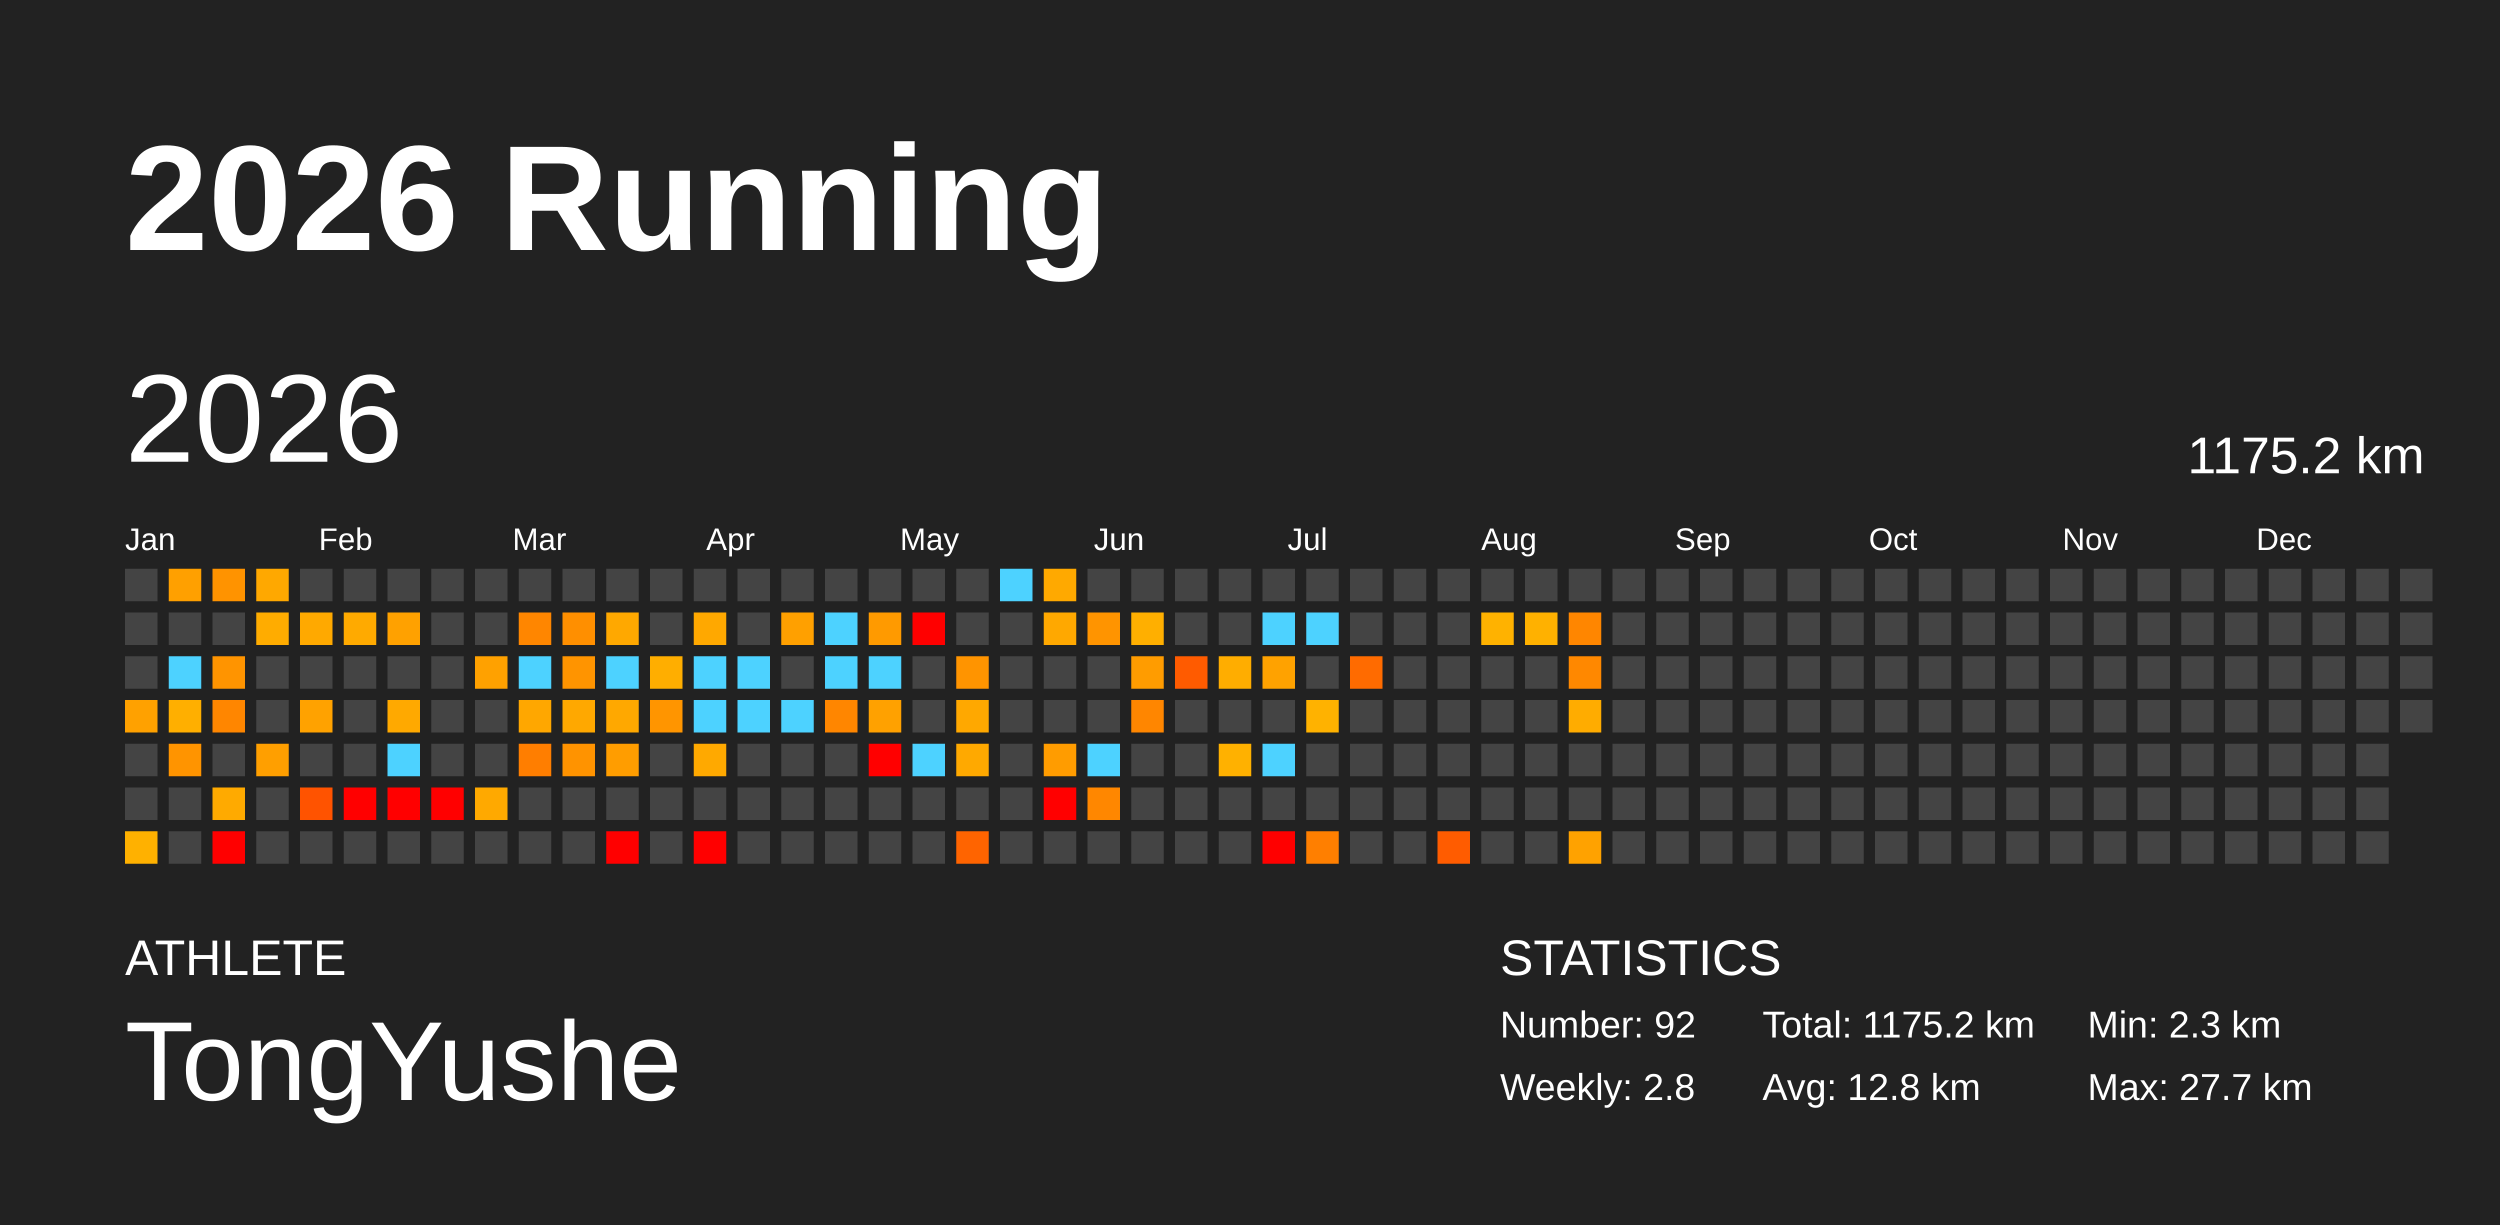
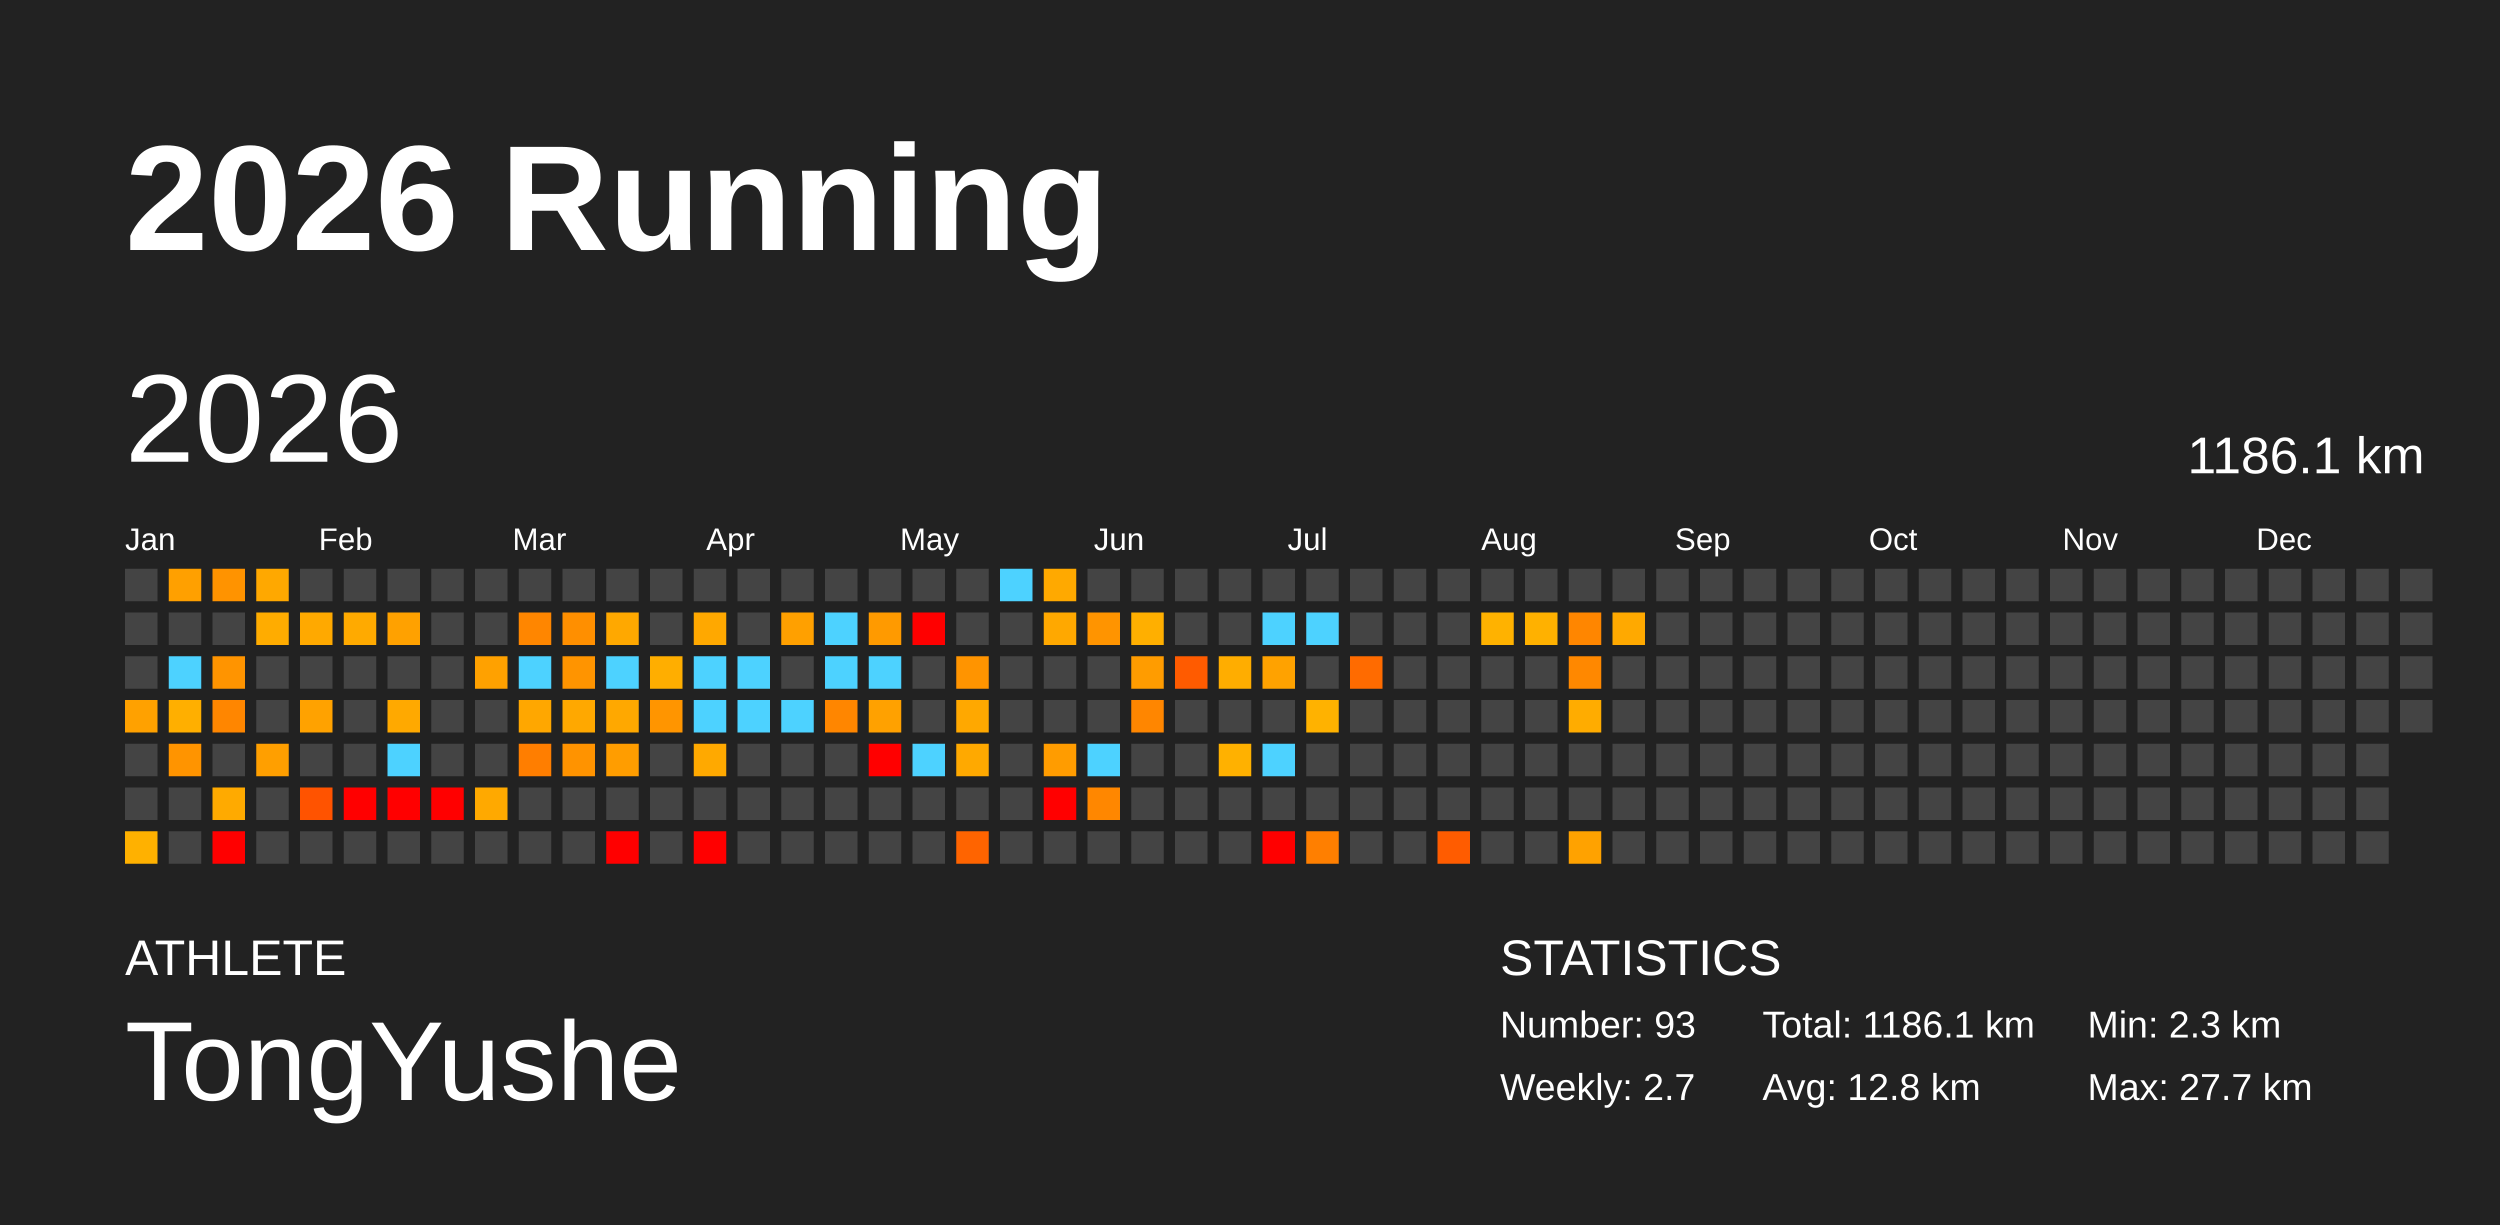
<svg xmlns="http://www.w3.org/2000/svg" baseProfile="full" height="98mm" version="1.1" viewBox="0,0,200,98" width="200mm">
  <defs />
  <rect fill="#222222" height="98" width="200" x="0" y="0" />
  <text fill="#FFFFFF" style="font-size:12px; font-family:Arial; font-weight:bold;" x="10" y="20">2026 Running</text>
  <text fill="#FFFFFF" style="font-size:4px; font-family:Arial" x="10" y="78">ATHLETE</text>
  <text fill="#FFFFFF" style="font-size:9px; font-family:Arial" x="10" y="88">TongYushe</text>
  <text fill="#FFFFFF" style="font-size:4px; font-family:Arial" x="120" y="78">STATISTICS</text>
-   <text fill="#FFFFFF" style="font-size:3px; font-family:Arial" x="120" y="83">Number: 92</text>
-   <text fill="#FFFFFF" style="font-size:3px; font-family:Arial" x="120" y="88">Weekly: 2.8</text>
-   <text fill="#FFFFFF" style="font-size:3px; font-family:Arial" x="141" y="83">Total: 1175.2 km</text>
+   <text fill="#FFFFFF" style="font-size:3px; font-family:Arial" x="120" y="83">Number: 93</text>
+   <text fill="#FFFFFF" style="font-size:3px; font-family:Arial" x="120" y="88">Weekly: 2.7</text>
+   <text fill="#FFFFFF" style="font-size:3px; font-family:Arial" x="141" y="83">Total: 1186.1 km</text>
  <text fill="#FFFFFF" style="font-size:3px; font-family:Arial" x="141" y="88">Avg: 12.8 km</text>
  <text fill="#FFFFFF" style="font-size:3px; font-family:Arial" x="167" y="83">Min: 2.3 km</text>
  <text fill="#FFFFFF" style="font-size:3px; font-family:Arial" x="167" y="88">Max: 27.7 km</text>
  <text dominant-baseline="hanging" fill="#FFFFFF" style="font-size:10.0px; font-family:Arial;" x="10" y="30">2026</text>
-   <text dominant-baseline="hanging" fill="#FFFFFF" style="font-size:4.125px; font-family:Arial;" x="175" y="35">1175.2 km</text>
+   <text dominant-baseline="hanging" fill="#FFFFFF" style="font-size:4.125px; font-family:Arial;" x="175" y="35">1186.1 km</text>
  <text fill="#FFFFFF" style="font-size:2.5px; font-family:Arial" x="10.0" y="44">Jan</text>
  <text fill="#FFFFFF" style="font-size:2.5px; font-family:Arial" x="25.5" y="44">Feb</text>
  <text fill="#FFFFFF" style="font-size:2.5px; font-family:Arial" x="41.0" y="44">Mar</text>
  <text fill="#FFFFFF" style="font-size:2.5px; font-family:Arial" x="56.5" y="44">Apr</text>
  <text fill="#FFFFFF" style="font-size:2.5px; font-family:Arial" x="72.0" y="44">May</text>
  <text fill="#FFFFFF" style="font-size:2.5px; font-family:Arial" x="87.5" y="44">Jun</text>
  <text fill="#FFFFFF" style="font-size:2.5px; font-family:Arial" x="103.0" y="44">Jul</text>
  <text fill="#FFFFFF" style="font-size:2.5px; font-family:Arial" x="118.5" y="44">Aug</text>
  <text fill="#FFFFFF" style="font-size:2.5px; font-family:Arial" x="134.0" y="44">Sep</text>
  <text fill="#FFFFFF" style="font-size:2.5px; font-family:Arial" x="149.5" y="44">Oct</text>
  <text fill="#FFFFFF" style="font-size:2.5px; font-family:Arial" x="165.0" y="44">Nov</text>
  <text fill="#FFFFFF" style="font-size:2.5px; font-family:Arial" x="180.5" y="44">Dec</text>
  <rect fill="#444444" height="2.6" width="2.6" x="10.0" y="45.5" />
  <rect fill="#444444" height="2.6" width="2.6" x="10.0" y="49.0" />
  <rect fill="#444444" height="2.6" width="2.6" x="10.0" y="52.5" />
  <rect fill="#ffa100" height="2.6" width="2.6" x="10.0" y="56.0" />
  <rect fill="#444444" height="2.6" width="2.6" x="10.0" y="59.5" />
  <rect fill="#444444" height="2.6" width="2.6" x="10.0" y="63.0" />
  <rect fill="#ffb100" height="2.6" width="2.6" x="10.0" y="66.5" />
  <rect fill="#ffa000" height="2.6" width="2.6" x="13.5" y="45.5" />
  <rect fill="#444444" height="2.6" width="2.6" x="13.5" y="49.0" />
  <rect fill="#4dd2ff" height="2.6" width="2.6" x="13.5" y="52.5" />
  <rect fill="#ffaf00" height="2.6" width="2.6" x="13.5" y="56.0" />
  <rect fill="#ff9400" height="2.6" width="2.6" x="13.5" y="59.5" />
  <rect fill="#444444" height="2.6" width="2.6" x="13.5" y="63.0" />
  <rect fill="#444444" height="2.6" width="2.6" x="13.5" y="66.5" />
  <rect fill="#ff9300" height="2.6" width="2.6" x="17.0" y="45.5" />
  <rect fill="#444444" height="2.6" width="2.6" x="17.0" y="49.0" />
  <rect fill="#ff9400" height="2.6" width="2.6" x="17.0" y="52.5" />
  <rect fill="#ff8600" height="2.6" width="2.6" x="17.0" y="56.0" />
  <rect fill="#444444" height="2.6" width="2.6" x="17.0" y="59.5" />
  <rect fill="#ffaa00" height="2.6" width="2.6" x="17.0" y="63.0" />
  <rect fill="red" height="2.6" width="2.6" x="17.0" y="66.5" />
  <rect fill="#ffa800" height="2.6" width="2.6" x="20.5" y="45.5" />
  <rect fill="#ffac00" height="2.6" width="2.6" x="20.5" y="49.0" />
  <rect fill="#444444" height="2.6" width="2.6" x="20.5" y="52.5" />
  <rect fill="#444444" height="2.6" width="2.6" x="20.5" y="56.0" />
  <rect fill="#ff9f00" height="2.6" width="2.6" x="20.5" y="59.5" />
  <rect fill="#444444" height="2.6" width="2.6" x="20.5" y="63.0" />
  <rect fill="#444444" height="2.6" width="2.6" x="20.5" y="66.5" />
  <rect fill="#444444" height="2.6" width="2.6" x="24.0" y="45.5" />
  <rect fill="#ffa900" height="2.6" width="2.6" x="24.0" y="49.0" />
  <rect fill="#444444" height="2.6" width="2.6" x="24.0" y="52.5" />
  <rect fill="#ffa200" height="2.6" width="2.6" x="24.0" y="56.0" />
  <rect fill="#444444" height="2.6" width="2.6" x="24.0" y="59.5" />
  <rect fill="#ff5300" height="2.6" width="2.6" x="24.0" y="63.0" />
  <rect fill="#444444" height="2.6" width="2.6" x="24.0" y="66.5" />
  <rect fill="#444444" height="2.6" width="2.6" x="27.5" y="45.5" />
  <rect fill="#ffaa00" height="2.6" width="2.6" x="27.5" y="49.0" />
  <rect fill="#444444" height="2.6" width="2.6" x="27.5" y="52.5" />
  <rect fill="#444444" height="2.6" width="2.6" x="27.5" y="56.0" />
  <rect fill="#444444" height="2.6" width="2.6" x="27.5" y="59.5" />
  <rect fill="red" height="2.6" width="2.6" x="27.5" y="63.0" />
  <rect fill="#444444" height="2.6" width="2.6" x="27.5" y="66.5" />
  <rect fill="#444444" height="2.6" width="2.6" x="31.0" y="45.5" />
  <rect fill="#ffa100" height="2.6" width="2.6" x="31.0" y="49.0" />
  <rect fill="#444444" height="2.6" width="2.6" x="31.0" y="52.5" />
  <rect fill="#ffa900" height="2.6" width="2.6" x="31.0" y="56.0" />
  <rect fill="#4dd2ff" height="2.6" width="2.6" x="31.0" y="59.5" />
  <rect fill="red" height="2.6" width="2.6" x="31.0" y="63.0" />
  <rect fill="#444444" height="2.6" width="2.6" x="31.0" y="66.5" />
  <rect fill="#444444" height="2.6" width="2.6" x="34.5" y="45.5" />
  <rect fill="#444444" height="2.6" width="2.6" x="34.5" y="49.0" />
  <rect fill="#444444" height="2.6" width="2.6" x="34.5" y="52.5" />
  <rect fill="#444444" height="2.6" width="2.6" x="34.5" y="56.0" />
  <rect fill="#444444" height="2.6" width="2.6" x="34.5" y="59.5" />
  <rect fill="red" height="2.6" width="2.6" x="34.5" y="63.0" />
  <rect fill="#444444" height="2.6" width="2.6" x="34.5" y="66.5" />
  <rect fill="#444444" height="2.6" width="2.6" x="38.0" y="45.5" />
  <rect fill="#444444" height="2.6" width="2.6" x="38.0" y="49.0" />
  <rect fill="#ffa100" height="2.6" width="2.6" x="38.0" y="52.5" />
  <rect fill="#444444" height="2.6" width="2.6" x="38.0" y="56.0" />
  <rect fill="#444444" height="2.6" width="2.6" x="38.0" y="59.5" />
  <rect fill="#ffa900" height="2.6" width="2.6" x="38.0" y="63.0" />
  <rect fill="#444444" height="2.6" width="2.6" x="38.0" y="66.5" />
  <rect fill="#444444" height="2.6" width="2.6" x="41.5" y="45.5" />
  <rect fill="#ff8600" height="2.6" width="2.6" x="41.5" y="49.0" />
  <rect fill="#4dd2ff" height="2.6" width="2.6" x="41.5" y="52.5" />
  <rect fill="#ffa700" height="2.6" width="2.6" x="41.5" y="56.0" />
  <rect fill="#ff7e00" height="2.6" width="2.6" x="41.5" y="59.5" />
  <rect fill="#444444" height="2.6" width="2.6" x="41.5" y="63.0" />
  <rect fill="#444444" height="2.6" width="2.6" x="41.5" y="66.5" />
  <rect fill="#444444" height="2.6" width="2.6" x="45.0" y="45.5" />
  <rect fill="#ff8f00" height="2.6" width="2.6" x="45.0" y="49.0" />
  <rect fill="#ff9400" height="2.6" width="2.6" x="45.0" y="52.5" />
  <rect fill="#ffa800" height="2.6" width="2.6" x="45.0" y="56.0" />
  <rect fill="#ff9300" height="2.6" width="2.6" x="45.0" y="59.5" />
  <rect fill="#444444" height="2.6" width="2.6" x="45.0" y="63.0" />
  <rect fill="#444444" height="2.6" width="2.6" x="45.0" y="66.5" />
  <rect fill="#444444" height="2.6" width="2.6" x="48.5" y="45.5" />
  <rect fill="#ffa800" height="2.6" width="2.6" x="48.5" y="49.0" />
  <rect fill="#4dd2ff" height="2.6" width="2.6" x="48.5" y="52.5" />
  <rect fill="#ffa800" height="2.6" width="2.6" x="48.5" y="56.0" />
  <rect fill="#ff9d00" height="2.6" width="2.6" x="48.5" y="59.5" />
  <rect fill="#444444" height="2.6" width="2.6" x="48.5" y="63.0" />
  <rect fill="red" height="2.6" width="2.6" x="48.5" y="66.5" />
  <rect fill="#444444" height="2.6" width="2.6" x="52.0" y="45.5" />
  <rect fill="#444444" height="2.6" width="2.6" x="52.0" y="49.0" />
  <rect fill="#ffae00" height="2.6" width="2.6" x="52.0" y="52.5" />
  <rect fill="#ff9500" height="2.6" width="2.6" x="52.0" y="56.0" />
  <rect fill="#444444" height="2.6" width="2.6" x="52.0" y="59.5" />
  <rect fill="#444444" height="2.6" width="2.6" x="52.0" y="63.0" />
  <rect fill="#444444" height="2.6" width="2.6" x="52.0" y="66.5" />
  <rect fill="#444444" height="2.6" width="2.6" x="55.5" y="45.5" />
  <rect fill="#ffa800" height="2.6" width="2.6" x="55.5" y="49.0" />
  <rect fill="#4dd2ff" height="2.6" width="2.6" x="55.5" y="52.5" />
  <rect fill="#4dd2ff" height="2.6" width="2.6" x="55.5" y="56.0" />
  <rect fill="#ffa900" height="2.6" width="2.6" x="55.5" y="59.5" />
  <rect fill="#444444" height="2.6" width="2.6" x="55.5" y="63.0" />
  <rect fill="red" height="2.6" width="2.6" x="55.5" y="66.5" />
  <rect fill="#444444" height="2.6" width="2.6" x="59.0" y="45.5" />
  <rect fill="#444444" height="2.6" width="2.6" x="59.0" y="49.0" />
  <rect fill="#4dd2ff" height="2.6" width="2.6" x="59.0" y="52.5" />
  <rect fill="#4dd2ff" height="2.6" width="2.6" x="59.0" y="56.0" />
  <rect fill="#444444" height="2.6" width="2.6" x="59.0" y="59.5" />
  <rect fill="#444444" height="2.6" width="2.6" x="59.0" y="63.0" />
  <rect fill="#444444" height="2.6" width="2.6" x="59.0" y="66.5" />
  <rect fill="#444444" height="2.6" width="2.6" x="62.5" y="45.5" />
  <rect fill="#ffa000" height="2.6" width="2.6" x="62.5" y="49.0" />
  <rect fill="#444444" height="2.6" width="2.6" x="62.5" y="52.5" />
  <rect fill="#4dd2ff" height="2.6" width="2.6" x="62.5" y="56.0" />
  <rect fill="#444444" height="2.6" width="2.6" x="62.5" y="59.5" />
  <rect fill="#444444" height="2.6" width="2.6" x="62.5" y="63.0" />
  <rect fill="#444444" height="2.6" width="2.6" x="62.5" y="66.5" />
  <rect fill="#444444" height="2.6" width="2.6" x="66.0" y="45.5" />
  <rect fill="#4dd2ff" height="2.6" width="2.6" x="66.0" y="49.0" />
  <rect fill="#4dd2ff" height="2.6" width="2.6" x="66.0" y="52.5" />
  <rect fill="#ff8600" height="2.6" width="2.6" x="66.0" y="56.0" />
  <rect fill="#444444" height="2.6" width="2.6" x="66.0" y="59.5" />
  <rect fill="#444444" height="2.6" width="2.6" x="66.0" y="63.0" />
  <rect fill="#444444" height="2.6" width="2.6" x="66.0" y="66.5" />
  <rect fill="#444444" height="2.6" width="2.6" x="69.5" y="45.5" />
  <rect fill="#ff9a00" height="2.6" width="2.6" x="69.5" y="49.0" />
  <rect fill="#4dd2ff" height="2.6" width="2.6" x="69.5" y="52.5" />
  <rect fill="#ffa100" height="2.6" width="2.6" x="69.5" y="56.0" />
  <rect fill="red" height="2.6" width="2.6" x="69.5" y="59.5" />
  <rect fill="#444444" height="2.6" width="2.6" x="69.5" y="63.0" />
  <rect fill="#444444" height="2.6" width="2.6" x="69.5" y="66.5" />
  <rect fill="#444444" height="2.6" width="2.6" x="73.0" y="45.5" />
  <rect fill="red" height="2.6" width="2.6" x="73.0" y="49.0" />
  <rect fill="#444444" height="2.6" width="2.6" x="73.0" y="52.5" />
  <rect fill="#444444" height="2.6" width="2.6" x="73.0" y="56.0" />
  <rect fill="#4dd2ff" height="2.6" width="2.6" x="73.0" y="59.5" />
  <rect fill="#444444" height="2.6" width="2.6" x="73.0" y="63.0" />
  <rect fill="#444444" height="2.6" width="2.6" x="73.0" y="66.5" />
  <rect fill="#444444" height="2.6" width="2.6" x="76.5" y="45.5" />
  <rect fill="#444444" height="2.6" width="2.6" x="76.5" y="49.0" />
  <rect fill="#ff9400" height="2.6" width="2.6" x="76.5" y="52.5" />
  <rect fill="#ffa800" height="2.6" width="2.6" x="76.5" y="56.0" />
  <rect fill="#ffa900" height="2.6" width="2.6" x="76.5" y="59.5" />
  <rect fill="#444444" height="2.6" width="2.6" x="76.5" y="63.0" />
  <rect fill="#ff6400" height="2.6" width="2.6" x="76.5" y="66.5" />
  <rect fill="#4dd2ff" height="2.6" width="2.6" x="80.0" y="45.5" />
  <rect fill="#444444" height="2.6" width="2.6" x="80.0" y="49.0" />
  <rect fill="#444444" height="2.6" width="2.6" x="80.0" y="52.5" />
  <rect fill="#444444" height="2.6" width="2.6" x="80.0" y="56.0" />
  <rect fill="#444444" height="2.6" width="2.6" x="80.0" y="59.5" />
  <rect fill="#444444" height="2.6" width="2.6" x="80.0" y="63.0" />
  <rect fill="#444444" height="2.6" width="2.6" x="80.0" y="66.5" />
  <rect fill="#ffa900" height="2.6" width="2.6" x="83.5" y="45.5" />
  <rect fill="#ffa800" height="2.6" width="2.6" x="83.5" y="49.0" />
  <rect fill="#444444" height="2.6" width="2.6" x="83.5" y="52.5" />
  <rect fill="#444444" height="2.6" width="2.6" x="83.5" y="56.0" />
  <rect fill="#ff9c00" height="2.6" width="2.6" x="83.5" y="59.5" />
  <rect fill="red" height="2.6" width="2.6" x="83.5" y="63.0" />
  <rect fill="#444444" height="2.6" width="2.6" x="83.5" y="66.5" />
  <rect fill="#444444" height="2.6" width="2.6" x="87.0" y="45.5" />
  <rect fill="#ff9400" height="2.6" width="2.6" x="87.0" y="49.0" />
  <rect fill="#444444" height="2.6" width="2.6" x="87.0" y="52.5" />
  <rect fill="#444444" height="2.6" width="2.6" x="87.0" y="56.0" />
  <rect fill="#4dd2ff" height="2.6" width="2.6" x="87.0" y="59.5" />
  <rect fill="#ff8700" height="2.6" width="2.6" x="87.0" y="63.0" />
  <rect fill="#444444" height="2.6" width="2.6" x="87.0" y="66.5" />
  <rect fill="#444444" height="2.6" width="2.6" x="90.5" y="45.5" />
  <rect fill="#ffaf00" height="2.6" width="2.6" x="90.5" y="49.0" />
  <rect fill="#ff9c00" height="2.6" width="2.6" x="90.5" y="52.5" />
  <rect fill="#ff8600" height="2.6" width="2.6" x="90.5" y="56.0" />
  <rect fill="#444444" height="2.6" width="2.6" x="90.5" y="59.5" />
  <rect fill="#444444" height="2.6" width="2.6" x="90.5" y="63.0" />
  <rect fill="#444444" height="2.6" width="2.6" x="90.5" y="66.5" />
  <rect fill="#444444" height="2.6" width="2.6" x="94.0" y="45.5" />
  <rect fill="#444444" height="2.6" width="2.6" x="94.0" y="49.0" />
  <rect fill="#ff5b00" height="2.6" width="2.6" x="94.0" y="52.5" />
  <rect fill="#444444" height="2.6" width="2.6" x="94.0" y="56.0" />
  <rect fill="#444444" height="2.6" width="2.6" x="94.0" y="59.5" />
  <rect fill="#444444" height="2.6" width="2.6" x="94.0" y="63.0" />
  <rect fill="#444444" height="2.6" width="2.6" x="94.0" y="66.5" />
  <rect fill="#444444" height="2.6" width="2.6" x="97.5" y="45.5" />
  <rect fill="#444444" height="2.6" width="2.6" x="97.5" y="49.0" />
  <rect fill="#ffad00" height="2.6" width="2.6" x="97.5" y="52.5" />
  <rect fill="#444444" height="2.6" width="2.6" x="97.5" y="56.0" />
  <rect fill="#ffb100" height="2.6" width="2.6" x="97.5" y="59.5" />
  <rect fill="#444444" height="2.6" width="2.6" x="97.5" y="63.0" />
  <rect fill="#444444" height="2.6" width="2.6" x="97.5" y="66.5" />
  <rect fill="#444444" height="2.6" width="2.6" x="101.0" y="45.5" />
  <rect fill="#4dd2ff" height="2.6" width="2.6" x="101.0" y="49.0" />
  <rect fill="#ffa200" height="2.6" width="2.6" x="101.0" y="52.5" />
  <rect fill="#444444" height="2.6" width="2.6" x="101.0" y="56.0" />
  <rect fill="#4dd2ff" height="2.6" width="2.6" x="101.0" y="59.5" />
  <rect fill="#444444" height="2.6" width="2.6" x="101.0" y="63.0" />
  <rect fill="red" height="2.6" width="2.6" x="101.0" y="66.5" />
  <rect fill="#444444" height="2.6" width="2.6" x="104.5" y="45.5" />
  <rect fill="#4dd2ff" height="2.6" width="2.6" x="104.5" y="49.0" />
  <rect fill="#444444" height="2.6" width="2.6" x="104.5" y="52.5" />
  <rect fill="#ffb200" height="2.6" width="2.6" x="104.5" y="56.0" />
  <rect fill="#444444" height="2.6" width="2.6" x="104.5" y="59.5" />
  <rect fill="#444444" height="2.6" width="2.6" x="104.5" y="63.0" />
  <rect fill="#ff7f00" height="2.6" width="2.6" x="104.5" y="66.5" />
  <rect fill="#444444" height="2.6" width="2.6" x="108.0" y="45.5" />
  <rect fill="#444444" height="2.6" width="2.6" x="108.0" y="49.0" />
  <rect fill="#ff6b00" height="2.6" width="2.6" x="108.0" y="52.5" />
  <rect fill="#444444" height="2.6" width="2.6" x="108.0" y="56.0" />
  <rect fill="#444444" height="2.6" width="2.6" x="108.0" y="59.5" />
  <rect fill="#444444" height="2.6" width="2.6" x="108.0" y="63.0" />
  <rect fill="#444444" height="2.6" width="2.6" x="108.0" y="66.5" />
  <rect fill="#444444" height="2.6" width="2.6" x="111.5" y="45.5" />
  <rect fill="#444444" height="2.6" width="2.6" x="111.5" y="49.0" />
  <rect fill="#444444" height="2.6" width="2.6" x="111.5" y="52.5" />
  <rect fill="#444444" height="2.6" width="2.6" x="111.5" y="56.0" />
  <rect fill="#444444" height="2.6" width="2.6" x="111.5" y="59.5" />
  <rect fill="#444444" height="2.6" width="2.6" x="111.5" y="63.0" />
  <rect fill="#444444" height="2.6" width="2.6" x="111.5" y="66.5" />
  <rect fill="#444444" height="2.6" width="2.6" x="115.0" y="45.5" />
  <rect fill="#444444" height="2.6" width="2.6" x="115.0" y="49.0" />
  <rect fill="#444444" height="2.6" width="2.6" x="115.0" y="52.5" />
  <rect fill="#444444" height="2.6" width="2.6" x="115.0" y="56.0" />
  <rect fill="#444444" height="2.6" width="2.6" x="115.0" y="59.5" />
  <rect fill="#444444" height="2.6" width="2.6" x="115.0" y="63.0" />
  <rect fill="#ff5c00" height="2.6" width="2.6" x="115.0" y="66.5" />
  <rect fill="#444444" height="2.6" width="2.6" x="118.5" y="45.5" />
  <rect fill="#ffb200" height="2.6" width="2.6" x="118.5" y="49.0" />
  <rect fill="#444444" height="2.6" width="2.6" x="118.5" y="52.5" />
  <rect fill="#444444" height="2.6" width="2.6" x="118.5" y="56.0" />
  <rect fill="#444444" height="2.6" width="2.6" x="118.5" y="59.5" />
  <rect fill="#444444" height="2.6" width="2.6" x="118.5" y="63.0" />
  <rect fill="#444444" height="2.6" width="2.6" x="118.5" y="66.5" />
  <rect fill="#444444" height="2.6" width="2.6" x="122.0" y="45.5" />
  <rect fill="#ffb100" height="2.6" width="2.6" x="122.0" y="49.0" />
  <rect fill="#444444" height="2.6" width="2.6" x="122.0" y="52.5" />
  <rect fill="#444444" height="2.6" width="2.6" x="122.0" y="56.0" />
  <rect fill="#444444" height="2.6" width="2.6" x="122.0" y="59.5" />
  <rect fill="#444444" height="2.6" width="2.6" x="122.0" y="63.0" />
  <rect fill="#444444" height="2.6" width="2.6" x="122.0" y="66.5" />
  <rect fill="#444444" height="2.6" width="2.6" x="125.5" y="45.5" />
  <rect fill="#ff8600" height="2.6" width="2.6" x="125.5" y="49.0" />
  <rect fill="#ff8800" height="2.6" width="2.6" x="125.5" y="52.5" />
  <rect fill="#ffac00" height="2.6" width="2.6" x="125.5" y="56.0" />
  <rect fill="#444444" height="2.6" width="2.6" x="125.5" y="59.5" />
  <rect fill="#444444" height="2.6" width="2.6" x="125.5" y="63.0" />
  <rect fill="#ffa200" height="2.6" width="2.6" x="125.5" y="66.5" />
  <rect fill="#444444" height="2.6" width="2.6" x="129.0" y="45.5" />
-   <rect fill="#444444" height="2.6" width="2.6" x="129.0" y="49.0" />
+   <rect fill="#ffa900" height="2.6" width="2.6" x="129.0" y="49.0" />
  <rect fill="#444444" height="2.6" width="2.6" x="129.0" y="52.5" />
  <rect fill="#444444" height="2.6" width="2.6" x="129.0" y="56.0" />
  <rect fill="#444444" height="2.6" width="2.6" x="129.0" y="59.5" />
  <rect fill="#444444" height="2.6" width="2.6" x="129.0" y="63.0" />
  <rect fill="#444444" height="2.6" width="2.6" x="129.0" y="66.5" />
  <rect fill="#444444" height="2.6" width="2.6" x="132.5" y="45.5" />
  <rect fill="#444444" height="2.6" width="2.6" x="132.5" y="49.0" />
  <rect fill="#444444" height="2.6" width="2.6" x="132.5" y="52.5" />
  <rect fill="#444444" height="2.6" width="2.6" x="132.5" y="56.0" />
  <rect fill="#444444" height="2.6" width="2.6" x="132.5" y="59.5" />
  <rect fill="#444444" height="2.6" width="2.6" x="132.5" y="63.0" />
  <rect fill="#444444" height="2.6" width="2.6" x="132.5" y="66.5" />
  <rect fill="#444444" height="2.6" width="2.6" x="136.0" y="45.5" />
  <rect fill="#444444" height="2.6" width="2.6" x="136.0" y="49.0" />
  <rect fill="#444444" height="2.6" width="2.6" x="136.0" y="52.5" />
  <rect fill="#444444" height="2.6" width="2.6" x="136.0" y="56.0" />
  <rect fill="#444444" height="2.6" width="2.6" x="136.0" y="59.5" />
  <rect fill="#444444" height="2.6" width="2.6" x="136.0" y="63.0" />
  <rect fill="#444444" height="2.6" width="2.6" x="136.0" y="66.5" />
  <rect fill="#444444" height="2.6" width="2.6" x="139.5" y="45.5" />
  <rect fill="#444444" height="2.6" width="2.6" x="139.5" y="49.0" />
  <rect fill="#444444" height="2.6" width="2.6" x="139.5" y="52.5" />
  <rect fill="#444444" height="2.6" width="2.6" x="139.5" y="56.0" />
  <rect fill="#444444" height="2.6" width="2.6" x="139.5" y="59.5" />
  <rect fill="#444444" height="2.6" width="2.6" x="139.5" y="63.0" />
  <rect fill="#444444" height="2.6" width="2.6" x="139.5" y="66.5" />
  <rect fill="#444444" height="2.6" width="2.6" x="143.0" y="45.5" />
  <rect fill="#444444" height="2.6" width="2.6" x="143.0" y="49.0" />
  <rect fill="#444444" height="2.6" width="2.6" x="143.0" y="52.5" />
  <rect fill="#444444" height="2.6" width="2.6" x="143.0" y="56.0" />
  <rect fill="#444444" height="2.6" width="2.6" x="143.0" y="59.5" />
  <rect fill="#444444" height="2.6" width="2.6" x="143.0" y="63.0" />
  <rect fill="#444444" height="2.6" width="2.6" x="143.0" y="66.5" />
  <rect fill="#444444" height="2.6" width="2.6" x="146.5" y="45.5" />
  <rect fill="#444444" height="2.6" width="2.6" x="146.5" y="49.0" />
  <rect fill="#444444" height="2.6" width="2.6" x="146.5" y="52.5" />
  <rect fill="#444444" height="2.6" width="2.6" x="146.5" y="56.0" />
  <rect fill="#444444" height="2.6" width="2.6" x="146.5" y="59.5" />
  <rect fill="#444444" height="2.6" width="2.6" x="146.5" y="63.0" />
  <rect fill="#444444" height="2.6" width="2.6" x="146.5" y="66.5" />
  <rect fill="#444444" height="2.6" width="2.6" x="150.0" y="45.5" />
  <rect fill="#444444" height="2.6" width="2.6" x="150.0" y="49.0" />
  <rect fill="#444444" height="2.6" width="2.6" x="150.0" y="52.5" />
  <rect fill="#444444" height="2.6" width="2.6" x="150.0" y="56.0" />
  <rect fill="#444444" height="2.6" width="2.6" x="150.0" y="59.5" />
  <rect fill="#444444" height="2.6" width="2.6" x="150.0" y="63.0" />
  <rect fill="#444444" height="2.6" width="2.6" x="150.0" y="66.5" />
  <rect fill="#444444" height="2.6" width="2.6" x="153.5" y="45.5" />
  <rect fill="#444444" height="2.6" width="2.6" x="153.5" y="49.0" />
  <rect fill="#444444" height="2.6" width="2.6" x="153.5" y="52.5" />
  <rect fill="#444444" height="2.6" width="2.6" x="153.5" y="56.0" />
  <rect fill="#444444" height="2.6" width="2.6" x="153.5" y="59.5" />
  <rect fill="#444444" height="2.6" width="2.6" x="153.5" y="63.0" />
  <rect fill="#444444" height="2.6" width="2.6" x="153.5" y="66.5" />
  <rect fill="#444444" height="2.6" width="2.6" x="157.0" y="45.5" />
  <rect fill="#444444" height="2.6" width="2.6" x="157.0" y="49.0" />
  <rect fill="#444444" height="2.6" width="2.6" x="157.0" y="52.5" />
  <rect fill="#444444" height="2.6" width="2.6" x="157.0" y="56.0" />
  <rect fill="#444444" height="2.6" width="2.6" x="157.0" y="59.5" />
  <rect fill="#444444" height="2.6" width="2.6" x="157.0" y="63.0" />
  <rect fill="#444444" height="2.6" width="2.6" x="157.0" y="66.5" />
  <rect fill="#444444" height="2.6" width="2.6" x="160.5" y="45.5" />
  <rect fill="#444444" height="2.6" width="2.6" x="160.5" y="49.0" />
  <rect fill="#444444" height="2.6" width="2.6" x="160.5" y="52.5" />
  <rect fill="#444444" height="2.6" width="2.6" x="160.5" y="56.0" />
  <rect fill="#444444" height="2.6" width="2.6" x="160.5" y="59.5" />
  <rect fill="#444444" height="2.6" width="2.6" x="160.5" y="63.0" />
  <rect fill="#444444" height="2.6" width="2.6" x="160.5" y="66.5" />
  <rect fill="#444444" height="2.6" width="2.6" x="164.0" y="45.5" />
  <rect fill="#444444" height="2.6" width="2.6" x="164.0" y="49.0" />
  <rect fill="#444444" height="2.6" width="2.6" x="164.0" y="52.5" />
  <rect fill="#444444" height="2.6" width="2.6" x="164.0" y="56.0" />
  <rect fill="#444444" height="2.6" width="2.6" x="164.0" y="59.5" />
  <rect fill="#444444" height="2.6" width="2.6" x="164.0" y="63.0" />
  <rect fill="#444444" height="2.6" width="2.6" x="164.0" y="66.5" />
  <rect fill="#444444" height="2.6" width="2.6" x="167.5" y="45.5" />
  <rect fill="#444444" height="2.6" width="2.6" x="167.5" y="49.0" />
  <rect fill="#444444" height="2.6" width="2.6" x="167.5" y="52.5" />
  <rect fill="#444444" height="2.6" width="2.6" x="167.5" y="56.0" />
  <rect fill="#444444" height="2.6" width="2.6" x="167.5" y="59.5" />
  <rect fill="#444444" height="2.6" width="2.6" x="167.5" y="63.0" />
  <rect fill="#444444" height="2.6" width="2.6" x="167.5" y="66.5" />
  <rect fill="#444444" height="2.6" width="2.6" x="171.0" y="45.5" />
  <rect fill="#444444" height="2.6" width="2.6" x="171.0" y="49.0" />
  <rect fill="#444444" height="2.6" width="2.6" x="171.0" y="52.5" />
  <rect fill="#444444" height="2.6" width="2.6" x="171.0" y="56.0" />
  <rect fill="#444444" height="2.6" width="2.6" x="171.0" y="59.5" />
  <rect fill="#444444" height="2.6" width="2.6" x="171.0" y="63.0" />
  <rect fill="#444444" height="2.6" width="2.6" x="171.0" y="66.5" />
  <rect fill="#444444" height="2.6" width="2.6" x="174.5" y="45.5" />
  <rect fill="#444444" height="2.6" width="2.6" x="174.5" y="49.0" />
  <rect fill="#444444" height="2.6" width="2.6" x="174.5" y="52.5" />
  <rect fill="#444444" height="2.6" width="2.6" x="174.5" y="56.0" />
  <rect fill="#444444" height="2.6" width="2.6" x="174.5" y="59.5" />
  <rect fill="#444444" height="2.6" width="2.6" x="174.5" y="63.0" />
  <rect fill="#444444" height="2.6" width="2.6" x="174.5" y="66.5" />
  <rect fill="#444444" height="2.6" width="2.6" x="178.0" y="45.5" />
  <rect fill="#444444" height="2.6" width="2.6" x="178.0" y="49.0" />
  <rect fill="#444444" height="2.6" width="2.6" x="178.0" y="52.5" />
  <rect fill="#444444" height="2.6" width="2.6" x="178.0" y="56.0" />
  <rect fill="#444444" height="2.6" width="2.6" x="178.0" y="59.5" />
  <rect fill="#444444" height="2.6" width="2.6" x="178.0" y="63.0" />
  <rect fill="#444444" height="2.6" width="2.6" x="178.0" y="66.5" />
  <rect fill="#444444" height="2.6" width="2.6" x="181.5" y="45.5" />
  <rect fill="#444444" height="2.6" width="2.6" x="181.5" y="49.0" />
  <rect fill="#444444" height="2.6" width="2.6" x="181.5" y="52.5" />
  <rect fill="#444444" height="2.6" width="2.6" x="181.5" y="56.0" />
  <rect fill="#444444" height="2.6" width="2.6" x="181.5" y="59.5" />
  <rect fill="#444444" height="2.6" width="2.6" x="181.5" y="63.0" />
  <rect fill="#444444" height="2.6" width="2.6" x="181.5" y="66.5" />
  <rect fill="#444444" height="2.6" width="2.6" x="185.0" y="45.5" />
  <rect fill="#444444" height="2.6" width="2.6" x="185.0" y="49.0" />
  <rect fill="#444444" height="2.6" width="2.6" x="185.0" y="52.5" />
  <rect fill="#444444" height="2.6" width="2.6" x="185.0" y="56.0" />
  <rect fill="#444444" height="2.6" width="2.6" x="185.0" y="59.5" />
  <rect fill="#444444" height="2.6" width="2.6" x="185.0" y="63.0" />
  <rect fill="#444444" height="2.6" width="2.6" x="185.0" y="66.5" />
  <rect fill="#444444" height="2.6" width="2.6" x="188.5" y="45.5" />
  <rect fill="#444444" height="2.6" width="2.6" x="188.5" y="49.0" />
  <rect fill="#444444" height="2.6" width="2.6" x="188.5" y="52.5" />
  <rect fill="#444444" height="2.6" width="2.6" x="188.5" y="56.0" />
  <rect fill="#444444" height="2.6" width="2.6" x="188.5" y="59.5" />
  <rect fill="#444444" height="2.6" width="2.6" x="188.5" y="63.0" />
  <rect fill="#444444" height="2.6" width="2.6" x="188.5" y="66.5" />
  <rect fill="#444444" height="2.6" width="2.6" x="192.0" y="45.5" />
  <rect fill="#444444" height="2.6" width="2.6" x="192.0" y="49.0" />
  <rect fill="#444444" height="2.6" width="2.6" x="192.0" y="52.5" />
  <rect fill="#444444" height="2.6" width="2.6" x="192.0" y="56.0" />
</svg>
